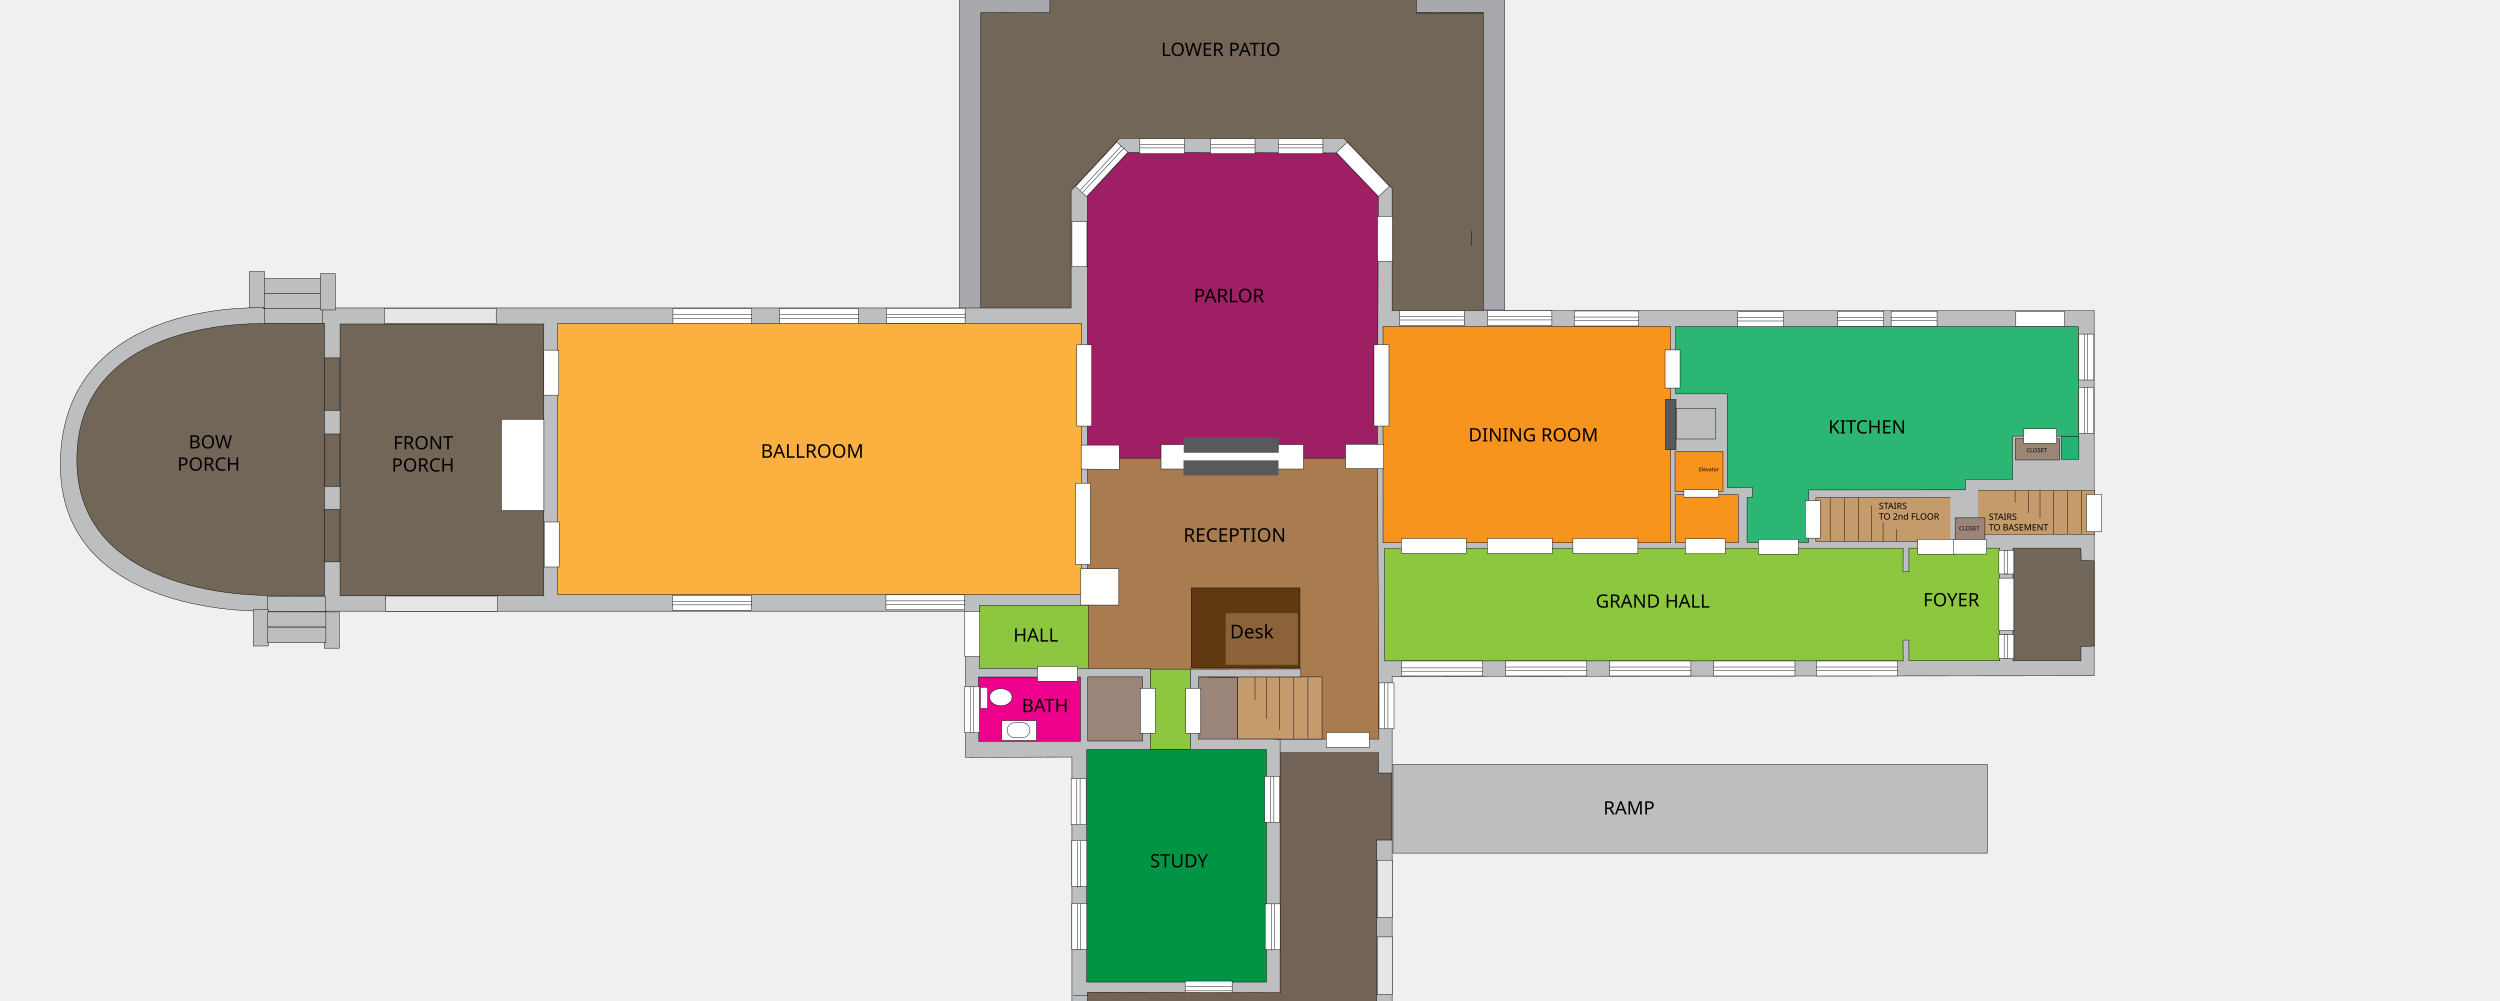
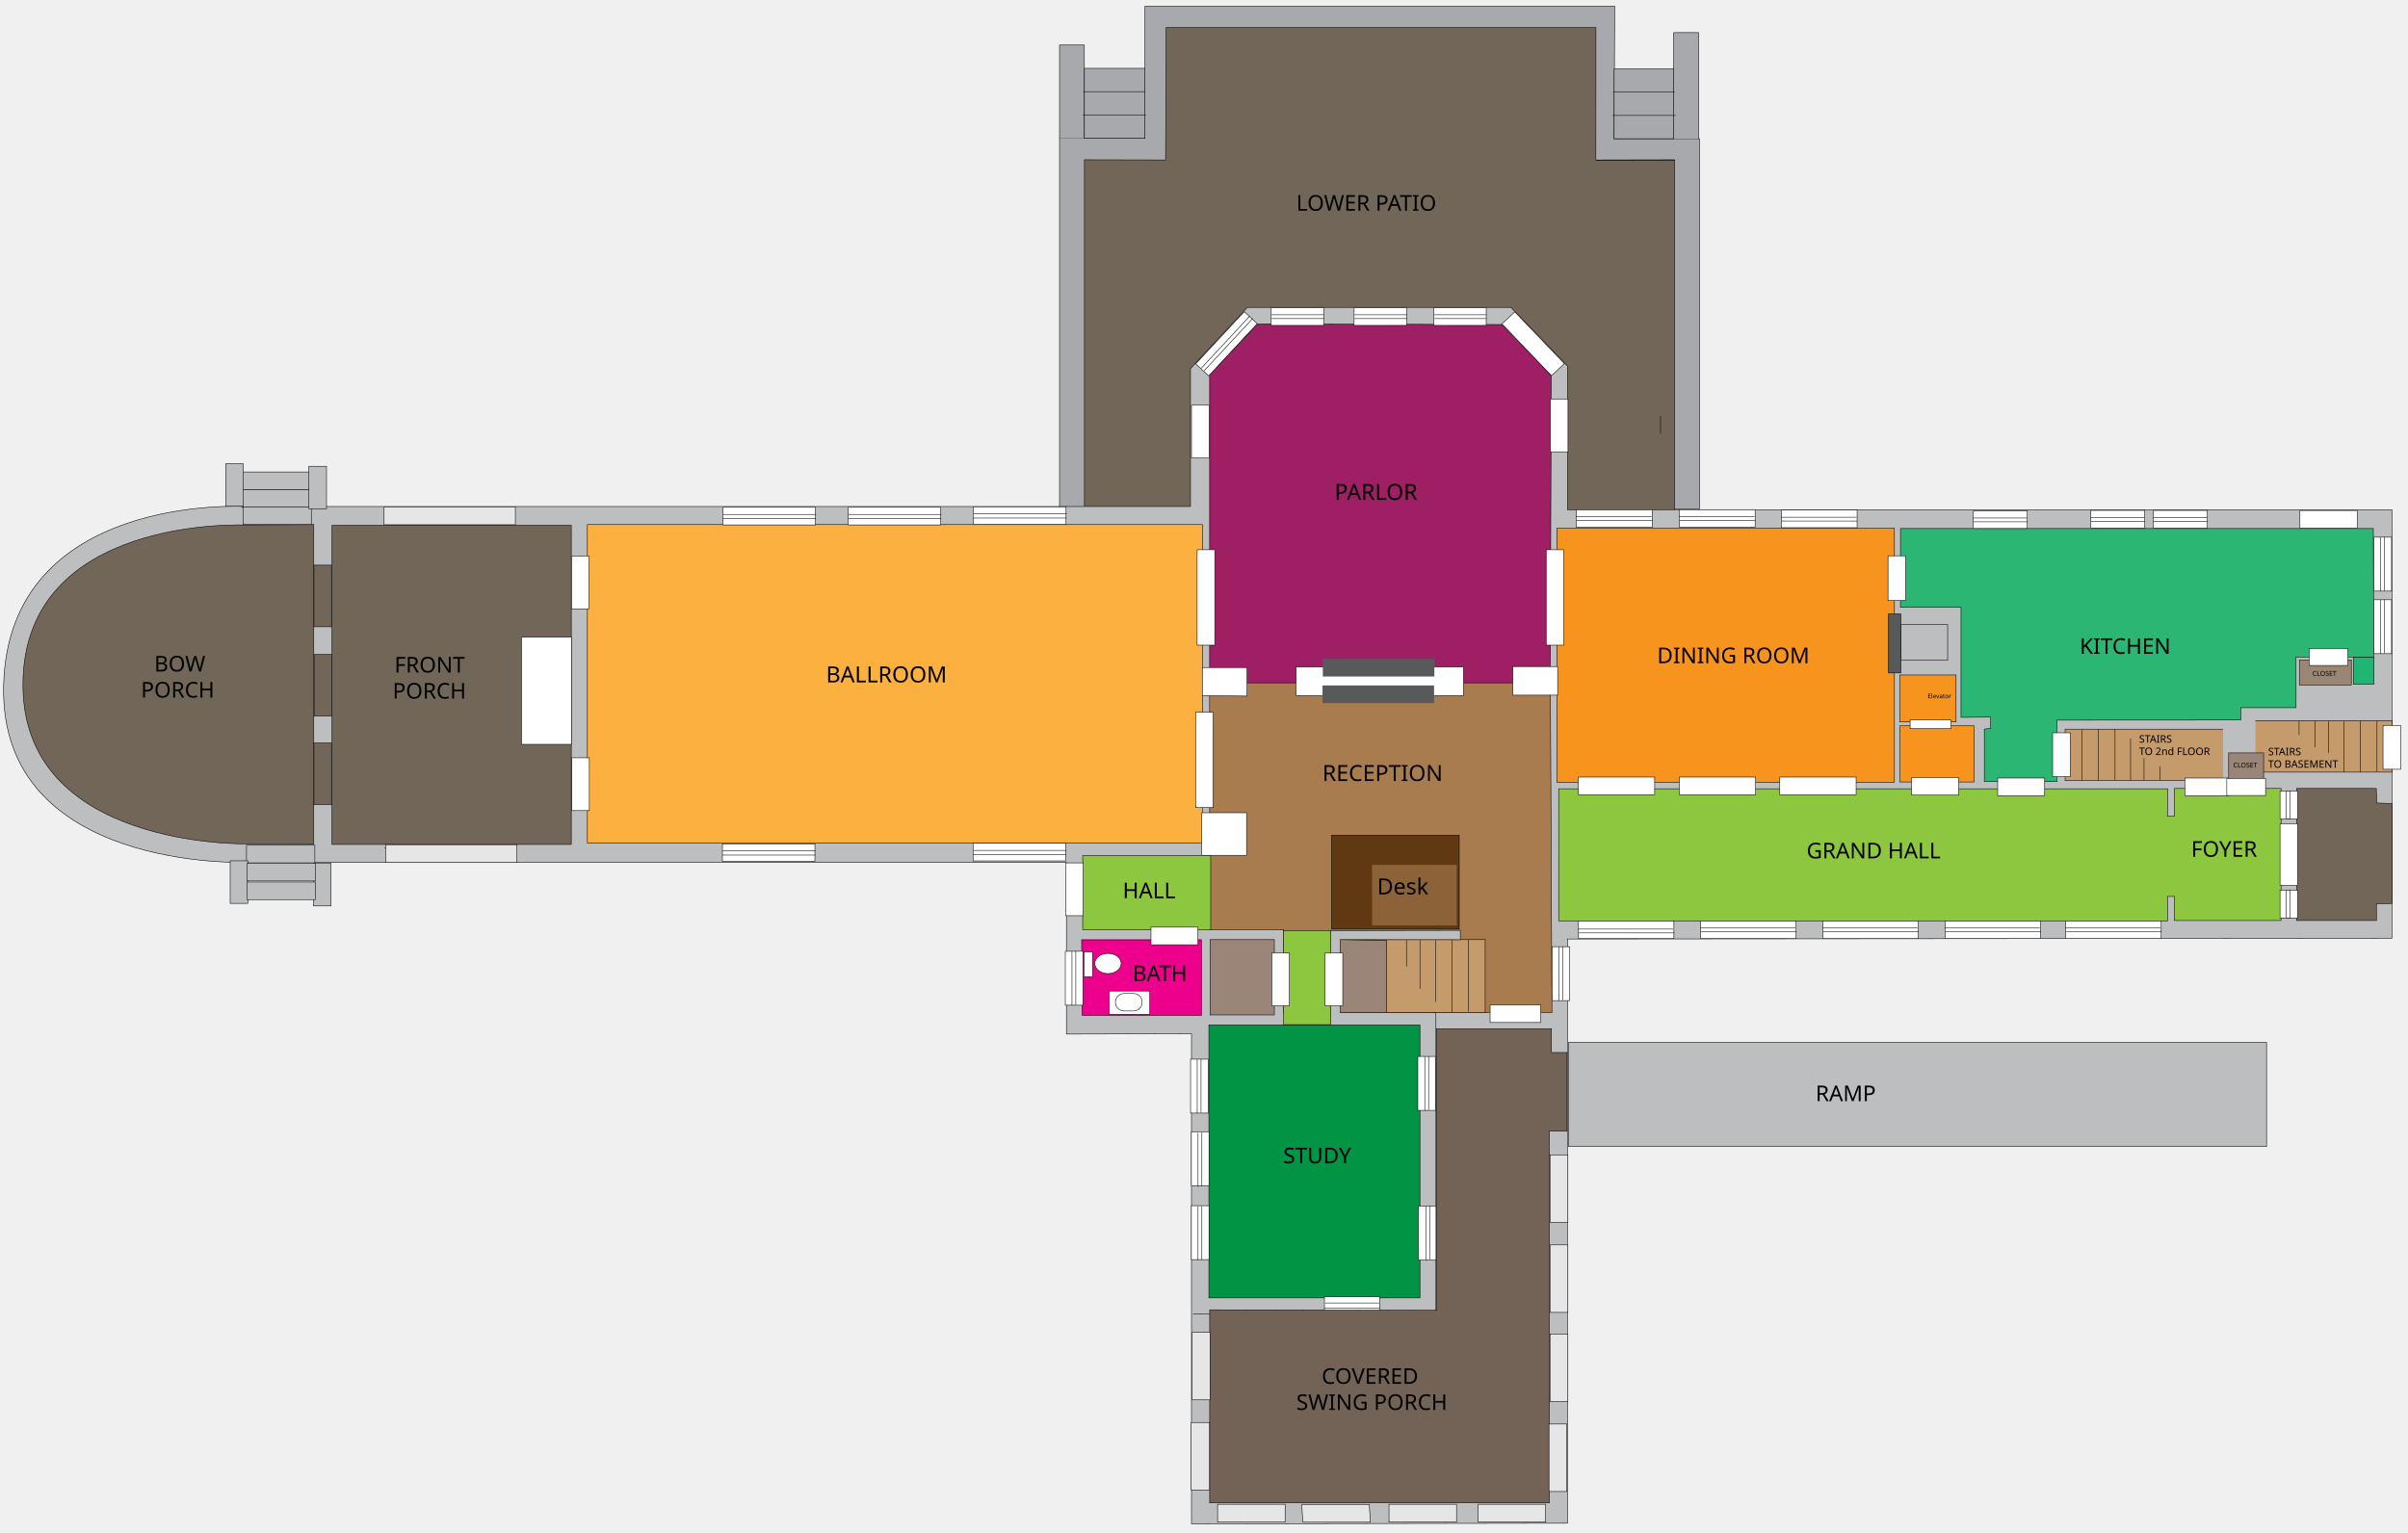
- <svg xmlns="http://www.w3.org/2000/svg" version="1.1" viewBox="0 0 5669.29 2267.72">
+ <svg xmlns="http://www.w3.org/2000/svg" version="1.1" viewBox="130 -280 4650 2960">
  <polygon fill="#A7A9AC" stroke="#000000" stroke-miterlimit="10" points="3412,703 2176,703 2176,-13 2341,-13 2341,-268   3247.999,-268 3247,-12 3412,-12 " />
-   <polygon id="lower-patio" fill="#726658" stroke="#000000" stroke-miterlimit="10" points="3363.922,708.127 2224.154,704.127 2224.154,28.668   2380.791,29.004 2381.784,-226.69 3211.861,-226.69 3211.692,28.979 3363.922,28.643 " />
+   <polygon id="lower-patio" class="area" fill="#726658" stroke="#000000" stroke-miterlimit="10" points="3363.922,708.127 2224.154,704.127 2224.154,28.668   2380.791,29.004 2381.784,-226.69 3211.861,-226.69 3211.692,28.979 3363.922,28.643 " />
  <path fill="#BCBEC0" stroke="#000000" stroke-miterlimit="10" d="M3156.934,2662.201v-1128.4l1591.979-1.385V704.515l-1591.979,0  V427.054l-0.02,0.157l-109.283-113.52h-508.717l-110,118.362v266.292H770.528H605.196c0,0-460.092-27.648-468.196,346.655  c-7.774,359.077,468.896,340.655,468.896,340.655l111.502,0.298l1471.958-0.033l0,331.482l241.484-0.623l0.005,946.596  L3156.934,2662.201z" />
  <polyline fill="#BCBEC0" stroke="#000000" stroke-miterlimit="10" points="2902.862,1676.012 2902.862,2258.012 2433.862,2258.012   " />
-   <rect x="2464.434" y="1699.749" fill="#009444" stroke="#000000" stroke-miterlimit="10" width="407.543" height="527.244" />
+   <rect id="study" class="area" x="2464.434" y="1699.749" fill="#009444" stroke="#000000" stroke-miterlimit="10" width="407.543" height="527.244" />
  <polygon id="parlor" class="area" fill="#9E1F63" stroke="#000000" stroke-miterlimit="10" points="3031.297,346.831 2558.58,345.831 2465.903,443.618   2465.903,1061.9 3123.541,1061.9 3125.541,445.618 " />
-   <polygon fill="#A97C50" stroke="#000000" stroke-miterlimit="10" points="3126.862,1676.012 2609,1676.012 2609,1516 2466,1516   2465.862,1039.012 3123.862,1039.012 " />
+   <polygon id="reception" class="area" fill="#A97C50" stroke="#000000" stroke-miterlimit="10" points="3126.862,1676.012 2609,1676.012 2609,1516 2466,1516   2465.862,1039.012 3123.862,1039.012 " />
  <path fill="#726658" stroke="#000000" stroke-miterlimit="10" d="M2583.58,449.877" />
  <path fill="#726658" stroke="#000000" stroke-miterlimit="10" d="M2583.58,449.877" />
  <rect id="ballroom" class="area" x="1264.291" y="733.297" fill="#FBB040" stroke="#000000" stroke-miterlimit="10" width="1187.716" height="615.119" />
  <rect x="1233.185" y="794.011" fill="#FFFFFF" stroke="#000000" stroke-miterlimit="10" width="34.016" height="102.047" />
  <rect x="1234.042" y="1183.727" fill="#FFFFFF" stroke="#000000" stroke-miterlimit="10" width="34.015" height="102.047" />
  <rect x="2441.757" y="781.909" fill="#FFFFFF" stroke="#000000" stroke-miterlimit="10" width="34.015" height="184.252" />
  <rect x="2438.757" y="1095.766" fill="#FFFFFF" stroke="#000000" stroke-miterlimit="10" width="34.016" height="184.252" />
  <rect x="2450.72" y="1289.869" fill="#FFFFFF" stroke="#000000" stroke-miterlimit="10" width="86.457" height="82.205" />
  <polygon fill="#FFFFFF" stroke="#000000" stroke-miterlimit="10" points="2538.177,1064.609 2451.72,1063.609 2451.72,1009.333   2538.177,1009.333 " />
-   <rect x="2220.72" y="1372.584" fill="#8DC63F" stroke="#000000" stroke-miterlimit="10" width="247.26" height="143.149" />
+   <rect id="hall" class="area" x="2220.72" y="1372.584" fill="#8DC63F" stroke="#000000" stroke-miterlimit="10" width="247.26" height="143.149" />
  <rect x="2187.899" y="1386.728" fill="#FFFFFF" stroke="#000000" stroke-miterlimit="10" width="34.016" height="102.047" />
  <polygon fill="#9B8579" stroke="#000000" stroke-miterlimit="10" points="2807.148,1676.297 2710.72,1676.297 2710.72,1534.727   2807.148,1536.727 " />
  <rect x="2466.72" y="1535.012" fill="#9B8579" stroke="#000000" stroke-miterlimit="10" width="124.143" height="145.429" />
-   <polygon fill="#EC008C" stroke="#000000" stroke-miterlimit="10" points="2218.72,1535.297 2450.005,1535.297 2450.005,1681.154   2219.72,1681.154 " />
+   <polygon id="bath" class="area" fill="#EC008C" stroke="#000000" stroke-miterlimit="10" points="2218.72,1535.297 2450.005,1535.297 2450.005,1681.154   2219.72,1681.154 " />
  <rect x="2632.862" y="1008.298" fill="#FFFFFF" stroke="#000000" stroke-miterlimit="10" width="323.149" height="55.275" />
-   <rect x="2701.291" y="1333.297" fill="#603913" stroke="#000000" stroke-miterlimit="10" width="246.614" height="181.418" />
+   <rect id="desk" class="area" x="2701.291" y="1333.297" fill="#603913" stroke="#000000" stroke-miterlimit="10" width="246.614" height="181.418" />
  <rect x="2683.862" y="1044.012" fill="#58595B" width="215.433" height="34.016" />
  <rect x="2684.433" y="992.726" fill="#58595B" width="215.433" height="34.016" />
  <rect id="front_porch" class="area" x="771.144" y="734.754" fill="#726658" stroke="#000000" stroke-miterlimit="10" width="462.047" height="616.378" />
  <rect x="1137.044" y="950.813" fill="#FFFFFF" stroke="#000000" stroke-miterlimit="10" width="96.378" height="206.929" />
-   <rect x="3136.291" y="740.44" fill="#F7941E" stroke="#000000" stroke-miterlimit="10" width="651.97" height="490.394" />
+   <rect id="dining-room" class="area" x="3136.291" y="740.44" fill="#F7941E" stroke="#000000" stroke-miterlimit="10" width="651.97" height="490.394" />
  <rect x="3051.436" y="1007.476" fill="#FFFFFF" stroke="#000000" stroke-miterlimit="10" width="86.456" height="55.276" />
  <rect x="3115.757" y="781.909" fill="#FFFFFF" stroke="#000000" stroke-miterlimit="10" width="34.016" height="184.252" />
  <rect x="3798.733" y="1122.017" fill="#F7941E" stroke="#000000" stroke-miterlimit="10" width="143.15" height="108.473" />
  <rect x="3798.478" y="1023.78" fill="#F7941E" stroke="#000000" stroke-miterlimit="10" width="108.803" height="90.709" />
  <text transform="matrix(1 0 0 1 3852.452 1068.694)" font-family="'MyriadPro-Regular'" font-size="12">Elevator</text>
-   <polygon fill="#2BB673" stroke="#000000" stroke-miterlimit="10" points="4713.862,989.012 4563.862,989.012 4563.862,1087.012   4457.122,1087.012 4456.862,1110.783 4101.862,1111.012 4101.862,1229.783 3961.862,1229.783 3961.861,1128.228 3974.165,1126.994   3973.861,1105.17 3916.861,1105.637 3916.861,893.185 3799.933,893.185 3799.933,740.847 4713.052,740.847 " />
+   <polygon id="kitchen" class="area" fill="#2BB673" stroke="#000000" stroke-miterlimit="10" points="4713.862,989.012 4563.862,989.012 4563.862,1087.012   4457.122,1087.012 4456.862,1110.783 4101.862,1111.012 4101.862,1229.783 3961.862,1229.783 3961.861,1128.228 3974.165,1126.994   3973.861,1105.17 3916.861,1105.637 3916.861,893.185 3799.933,893.185 3799.933,740.847 4713.052,740.847 " />
  <rect x="3775.862" y="793.555" fill="#FFFFFF" stroke="#000000" stroke-miterlimit="10" width="34.016" height="86.457" />
  <polygon fill="#8DC63F" stroke="#000000" stroke-miterlimit="10" points="4315.362,1451.512 4315.862,1498.714 3139.862,1498.714   3139.862,1243.596 4315.862,1243.596 4315.362,1296.512 4328.862,1296.512 4328.862,1243.012 4534.862,1243.012 4534.862,1498.012   4328.862,1498.012 4328.862,1451.511 " />
  <polygon fill="#726658" stroke="#000000" stroke-miterlimit="10" points="4748.862,1465.012 4719.014,1466.012 4719.078,1498.012   4564.862,1498.012 4564.862,1243.012 4718.775,1243.012 4719.535,1271.012 4748.862,1272.012 " />
  <rect x="4532.862" y="1311.012" fill="#FFFFFF" stroke="#000000" stroke-miterlimit="10" width="34.016" height="119.055" />
  <polyline fill="#C59B6C" stroke="#000000" stroke-miterlimit="10" points="4423.196,1227.618 4117.862,1227.618 4117.862,1128.405   4422.862,1128.405 " />
  <rect x="3801" y="926.5" fill="#BCBEC0" stroke="#000000" stroke-miterlimit="10" width="90" height="69" />
  <path fill="#BCBEC0" stroke="#000000" stroke-miterlimit="10" d="M2934.855,1699.264" />
  <path fill="#BCBEC0" stroke="#000000" stroke-miterlimit="10" d="M3008.557,1699.264" />
  <line fill="#BCBEC0" stroke="#000000" stroke-miterlimit="10" x1="3336.589" y1="523.624" x2="3336.589" y2="557.64" />
  <rect x="2352.65" y="1510.861" fill="#FFFFFF" stroke="#000000" stroke-miterlimit="10" width="90.709" height="34.016" />
-   <rect x="3158.862" y="1733.382" fill="#BCBEC0" stroke="#000000" stroke-miterlimit="10" width="1348" height="201.26" />
+   <rect id="ramp" class="area" x="3158.862" y="1733.382" fill="#BCBEC0" stroke="#000000" stroke-miterlimit="10" width="1348" height="201.26" />
  <rect x="4532.862" y="1247.831" fill="#FFFFFF" stroke="#000000" stroke-miterlimit="10" width="34.016" height="53.858" />
  <rect x="4532.862" y="1439.331" fill="#FFFFFF" stroke="#000000" stroke-miterlimit="10" width="34.016" height="53.858" />
  <rect x="4544.862" y="1248.012" fill="#FFFFFF" stroke="#000000" stroke-miterlimit="10" width="7.5" height="53.5" />
  <rect x="4544.862" y="1439.512" fill="#FFFFFF" stroke="#000000" stroke-miterlimit="10" width="7.5" height="53.5" />
  <rect x="3821.65" y="1221.861" fill="#FFFFFF" stroke="#000000" stroke-miterlimit="10" width="90.709" height="34.016" />
  <rect x="3987.65" y="1222.861" fill="#FFFFFF" stroke="#000000" stroke-miterlimit="10" width="90.709" height="34.016" />
  <rect x="4348.985" y="1222.861" fill="#FFFFFF" stroke="#000000" stroke-miterlimit="10" width="85.039" height="34.016" />
  <rect x="4093.729" y="1135.466" fill="#FFFFFF" stroke="#000000" stroke-miterlimit="10" width="34.016" height="84.858" />
  <polyline fill="#C59B6C" stroke="#000000" stroke-miterlimit="10" points="4485.308,1112.212 4749.308,1112.212 4749.642,1211.425   4485.308,1211.425 " />
  <rect x="1768.032" y="699.878" fill="#FFFFFF" stroke="#000000" stroke-miterlimit="10" width="178.583" height="34.016" />
  <line fill="#FFFFFF" stroke="#000000" stroke-miterlimit="10" x1="1768.532" y1="713.625" x2="1948.023" y2="713.625" />
  <line fill="#FFFFFF" stroke="#000000" stroke-miterlimit="10" x1="1768.038" y1="721.647" x2="1947.529" y2="721.647" />
  <rect x="2010.032" y="698.878" fill="#FFFFFF" stroke="#000000" stroke-miterlimit="10" width="178.583" height="34.016" />
  <line fill="#FFFFFF" stroke="#000000" stroke-miterlimit="10" x1="2010.532" y1="712.625" x2="2190.023" y2="712.625" />
  <line fill="#FFFFFF" stroke="#000000" stroke-miterlimit="10" x1="2010.038" y1="720.647" x2="2189.529" y2="720.647" />
  <rect x="1526.032" y="699.878" fill="#FFFFFF" stroke="#000000" stroke-miterlimit="10" width="178.583" height="34.016" />
  <line fill="#FFFFFF" stroke="#000000" stroke-miterlimit="10" x1="1526.532" y1="713.625" x2="1706.023" y2="713.625" />
  <line fill="#FFFFFF" stroke="#000000" stroke-miterlimit="10" x1="1526.038" y1="721.647" x2="1705.529" y2="721.647" />
  <rect x="2009.032" y="1348.879" fill="#FFFFFF" stroke="#000000" stroke-miterlimit="10" width="178.583" height="34.016" />
  <line fill="#FFFFFF" stroke="#000000" stroke-miterlimit="10" x1="2009.532" y1="1362.625" x2="2189.023" y2="1362.625" />
  <line fill="#FFFFFF" stroke="#000000" stroke-miterlimit="10" x1="2009.038" y1="1370.647" x2="2188.529" y2="1370.647" />
  <rect x="1525.032" y="1349.879" fill="#FFFFFF" stroke="#000000" stroke-miterlimit="10" width="178.583" height="34.016" />
  <line fill="#FFFFFF" stroke="#000000" stroke-miterlimit="10" x1="1525.532" y1="1363.625" x2="1705.023" y2="1363.625" />
  <line fill="#FFFFFF" stroke="#000000" stroke-miterlimit="10" x1="1525.038" y1="1371.647" x2="1704.529" y2="1371.647" />
  <rect x="3007.508" y="1661.004" fill="#FFFFFF" stroke="#000000" stroke-miterlimit="10" width="97.709" height="34.016" />
  <rect x="3178.197" y="1498.879" fill="#FFFFFF" stroke="#000000" stroke-miterlimit="10" width="184.252" height="34.016" />
  <line fill="#FFFFFF" stroke="#000000" stroke-miterlimit="10" x1="3177.532" y1="1514.625" x2="3361.023" y2="1514.625" />
  <line fill="#F7941E" stroke="#000000" stroke-miterlimit="10" x1="3178.862" y1="1522.012" x2="3363.114" y2="1522.012" />
  <g>
    <rect x="3414.197" y="1498.879" fill="#FFFFFF" stroke="#000000" stroke-miterlimit="10" width="184.252" height="34.016" />
    <line fill="#FFFFFF" stroke="#000000" stroke-miterlimit="10" x1="3413.532" y1="1512.625" x2="3597.023" y2="1512.625" />
    <line fill="#F7941E" stroke="#000000" stroke-miterlimit="10" x1="3414.862" y1="1520.012" x2="3599.114" y2="1520.012" />
  </g>
  <g>
    <rect x="3650.197" y="1498.879" fill="#FFFFFF" stroke="#000000" stroke-miterlimit="10" width="184.252" height="34.016" />
    <line fill="#FFFFFF" stroke="#000000" stroke-miterlimit="10" x1="3649.532" y1="1512.625" x2="3833.023" y2="1512.625" />
    <line fill="#F7941E" stroke="#000000" stroke-miterlimit="10" x1="3650.862" y1="1520.012" x2="3835.114" y2="1520.012" />
  </g>
  <g>
    <rect x="4119.197" y="1498.879" fill="#FFFFFF" stroke="#000000" stroke-miterlimit="10" width="184.252" height="34.016" />
    <line fill="#FFFFFF" stroke="#000000" stroke-miterlimit="10" x1="4118.532" y1="1512.625" x2="4302.023" y2="1512.625" />
    <line fill="#F7941E" stroke="#000000" stroke-miterlimit="10" x1="4119.862" y1="1520.012" x2="4304.114" y2="1520.012" />
  </g>
  <g>
    <rect x="3886.197" y="1498.879" fill="#FFFFFF" stroke="#000000" stroke-miterlimit="10" width="184.252" height="34.016" />
    <line fill="#FFFFFF" stroke="#000000" stroke-miterlimit="10" x1="3885.532" y1="1512.625" x2="4069.023" y2="1512.625" />
    <line fill="#F7941E" stroke="#000000" stroke-miterlimit="10" x1="3886.862" y1="1520.012" x2="4071.114" y2="1520.012" />
  </g>
  <g>
    <rect x="3174.082" y="704.543" fill="#FFFFFF" stroke="#000000" stroke-miterlimit="10" width="146.346" height="34.016" />
    <line fill="#FFFFFF" stroke="#000000" stroke-miterlimit="10" x1="3173.554" y1="718.289" x2="3319.295" y2="718.289" />
    <line fill="#F7941E" stroke="#000000" stroke-miterlimit="10" x1="3174.61" y1="725.676" x2="3320.955" y2="725.676" />
  </g>
  <g>
    <rect x="3372.895" y="704.385" fill="#FFFFFF" stroke="#000000" stroke-miterlimit="10" width="146.345" height="34.016" />
    <line fill="#FFFFFF" stroke="#000000" stroke-miterlimit="10" x1="3372.365" y1="718.131" x2="3518.106" y2="718.131" />
    <line fill="#F7941E" stroke="#000000" stroke-miterlimit="10" x1="3373.422" y1="725.518" x2="3519.767" y2="725.518" />
  </g>
  <g>
    <rect x="3569.814" y="705.276" fill="#FFFFFF" stroke="#000000" stroke-miterlimit="10" width="146.346" height="34.016" />
    <line fill="#FFFFFF" stroke="#000000" stroke-miterlimit="10" x1="3569.286" y1="719.022" x2="3715.027" y2="719.022" />
    <line fill="#F7941E" stroke="#000000" stroke-miterlimit="10" x1="3570.343" y1="726.409" x2="3716.688" y2="726.409" />
  </g>
  <rect x="3177.862" y="1221.012" fill="#FFFFFF" stroke="#000000" stroke-miterlimit="10" width="147.401" height="34.016" />
  <rect x="3372.862" y="1221.012" fill="#FFFFFF" stroke="#000000" stroke-miterlimit="10" width="147.401" height="34.016" />
  <rect x="3566.862" y="1221.012" fill="#FFFFFF" stroke="#000000" stroke-miterlimit="10" width="147.401" height="34.016" />
  <g>
    <rect x="4714.204" y="757.618" fill="#FFFFFF" stroke="#000000" stroke-miterlimit="10" width="34.016" height="104.131" />
    <line fill="#FFFFFF" stroke="#000000" stroke-miterlimit="10" x1="4734.474" y1="757.242" x2="4734.474" y2="860.943" />
    <line fill="#F7941E" stroke="#000000" stroke-miterlimit="10" x1="4727.087" y1="757.994" x2="4727.087" y2="862.124" />
  </g>
  <rect x="4571.304" y="706.021" fill="#FFFFFF" stroke="#000000" stroke-miterlimit="10" width="110.551" height="34.016" />
  <g>
    <rect x="4714.161" y="878.519" fill="#FFFFFF" stroke="#000000" stroke-miterlimit="10" width="34.016" height="104.131" />
    <line fill="#FFFFFF" stroke="#000000" stroke-miterlimit="10" x1="4734.431" y1="878.143" x2="4734.431" y2="981.844" />
    <line fill="#F7941E" stroke="#000000" stroke-miterlimit="10" x1="4727.044" y1="878.895" x2="4727.044" y2="983.025" />
  </g>
  <g>
    <rect x="4167.623" y="705.838" fill="#FFFFFF" stroke="#000000" stroke-miterlimit="10" width="104.131" height="34.016" />
    <line fill="#FFFFFF" stroke="#000000" stroke-miterlimit="10" x1="4167.247" y1="719.584" x2="4270.948" y2="719.584" />
    <line fill="#F7941E" stroke="#000000" stroke-miterlimit="10" x1="4167.999" y1="726.971" x2="4272.129" y2="726.971" />
  </g>
  <g>
    <rect x="4288.524" y="705.881" fill="#FFFFFF" stroke="#000000" stroke-miterlimit="10" width="104.131" height="34.016" />
    <line fill="#FFFFFF" stroke="#000000" stroke-miterlimit="10" x1="4288.147" y1="719.627" x2="4391.849" y2="719.627" />
    <line fill="#F7941E" stroke="#000000" stroke-miterlimit="10" x1="4288.899" y1="727.014" x2="4393.03" y2="727.014" />
  </g>
  <g>
    <line fill="#FFFFFF" stroke="#000000" stroke-miterlimit="10" x1="2891.9" y1="2050.309" x2="2891.9" y2="2154.01" />
    <line fill="#F7941E" stroke="#000000" stroke-miterlimit="10" x1="2884.514" y1="2051.061" x2="2884.514" y2="2155.191" />
    <rect x="2869.041" y="2049.718" fill="#FFFFFF" stroke="#000000" stroke-miterlimit="10" width="34.016" height="104.131" />
  </g>
  <g>
    <rect x="2429.03" y="1765.878" fill="#FFFFFF" stroke="#000000" stroke-miterlimit="10" width="34.016" height="104.131" />
    <line fill="#FFFFFF" stroke="#000000" stroke-miterlimit="10" x1="2449.3" y1="1765.501" x2="2449.3" y2="1869.202" />
    <line fill="#F7941E" stroke="#000000" stroke-miterlimit="10" x1="2441.913" y1="1766.253" x2="2441.913" y2="1870.384" />
  </g>
  <g>
    <rect x="2430.62" y="1905.949" fill="#FFFFFF" stroke="#000000" stroke-miterlimit="10" width="34.016" height="104.131" />
    <line fill="#FFFFFF" stroke="#000000" stroke-miterlimit="10" x1="2450.889" y1="1907.572" x2="2450.889" y2="2011.273" />
    <line fill="#F7941E" stroke="#000000" stroke-miterlimit="10" x1="2443.502" y1="1908.324" x2="2443.502" y2="2012.455" />
  </g>
  <g>
    <rect x="2430.62" y="2048.896" fill="#FFFFFF" stroke="#000000" stroke-miterlimit="10" width="34.016" height="104.131" />
    <line fill="#FFFFFF" stroke="#000000" stroke-miterlimit="10" x1="2450.89" y1="2049.52" x2="2450.89" y2="2153.221" />
    <line fill="#F7941E" stroke="#000000" stroke-miterlimit="10" x1="2443.503" y1="2050.271" x2="2443.503" y2="2154.402" />
  </g>
  <g>
    <rect x="2187.161" y="1557.52" fill="#FFFFFF" stroke="#000000" stroke-miterlimit="10" width="34.016" height="104.131" />
    <line fill="#FFFFFF" stroke="#000000" stroke-miterlimit="10" x1="2207.431" y1="1557.143" x2="2207.431" y2="1660.844" />
    <line fill="#F7941E" stroke="#000000" stroke-miterlimit="10" x1="2200.044" y1="1557.895" x2="2200.044" y2="1662.025" />
  </g>
  <g>
    <rect x="2429.626" y="366.977" transform="matrix(0.6806 -0.7326 0.7326 0.6806 516.5906 1953.049)" fill="#FFFFFF" stroke="#000000" stroke-miterlimit="10" width="137.713" height="34.016" />
    <line fill="#FFFFFF" stroke="#000000" stroke-miterlimit="10" x1="2449.801" y1="431.199" x2="2543.147" y2="330.726" />
    <line fill="#F7941E" stroke="#000000" stroke-miterlimit="10" x1="2455.248" y1="436.188" x2="2548.982" y2="335.298" />
  </g>
  <g>
    <rect x="2584.861" y="314.543" fill="#FFFFFF" stroke="#000000" stroke-miterlimit="10" width="101.176" height="34.016" />
    <line fill="#FFFFFF" stroke="#000000" stroke-miterlimit="10" x1="2585.693" y1="328.022" x2="2686.452" y2="328.022" />
    <line fill="#F7941E" stroke="#000000" stroke-miterlimit="10" x1="2585.732" y1="335.409" x2="2686.908" y2="335.409" />
  </g>
  <g>
    <rect x="2744.861" y="314.543" fill="#FFFFFF" stroke="#000000" stroke-miterlimit="10" width="101.176" height="34.016" />
    <line fill="#FFFFFF" stroke="#000000" stroke-miterlimit="10" x1="2745.693" y1="328.022" x2="2846.452" y2="328.022" />
    <line fill="#F7941E" stroke="#000000" stroke-miterlimit="10" x1="2745.732" y1="335.409" x2="2846.908" y2="335.409" />
  </g>
  <g>
    <rect x="2898.861" y="314.543" fill="#FFFFFF" stroke="#000000" stroke-miterlimit="10" width="101.176" height="34.016" />
    <line fill="#FFFFFF" stroke="#000000" stroke-miterlimit="10" x1="2899.693" y1="328.022" x2="3000.452" y2="328.022" />
    <line fill="#F7941E" stroke="#000000" stroke-miterlimit="10" x1="2899.732" y1="335.409" x2="3000.908" y2="335.409" />
  </g>
  <polygon fill="#FFFFFF" stroke="#000000" stroke-miterlimit="10" points="3030.424,345.771 3126.156,445.724 3150.844,422.325   3055.113,322.371 " />
  <rect x="2430.818" y="502.676" fill="#FFFFFF" stroke="#000000" stroke-miterlimit="10" width="34.016" height="102.047" />
  <rect x="3123.888" y="490.674" fill="#FFFFFF" stroke="#000000" stroke-miterlimit="10" width="34.016" height="102.047" />
  <g>
    <rect x="3940.696" y="706.804" fill="#FFFFFF" stroke="#000000" stroke-miterlimit="10" width="104.131" height="34.015" />
    <line fill="#FFFFFF" stroke="#000000" stroke-miterlimit="10" x1="3940.321" y1="720.55" x2="4044.022" y2="720.55" />
    <line fill="#F7941E" stroke="#000000" stroke-miterlimit="10" x1="3941.073" y1="727.937" x2="4045.202" y2="727.937" />
  </g>
  <rect x="3776.707" y="905.814" fill="#58595B" stroke="#000000" stroke-miterlimit="10" width="24.003" height="114.011" />
  <g>
    <rect x="2687.585" y="2224.804" fill="#FFFFFF" stroke="#000000" stroke-miterlimit="10" width="106.551" height="34.016" />
    <line fill="#F7941E" stroke="#000000" stroke-miterlimit="10" x1="2688.848" y1="2236.798" x2="2792.979" y2="2236.798" />
    <line fill="#FFFFFF" stroke="#000000" stroke-miterlimit="10" x1="2687.14" y1="2246.999" x2="2794.529" y2="2246.999" />
  </g>
  <text transform="matrix(1 0 0 1 1725.147 1038.095)" font-family="'ArialMT'" font-size="43">BALLROOM</text>
  <text transform="matrix(1 0 0 1 2707.097 685.6133)" font-family="'ArialMT'" font-size="43">PARLOR</text>
  <text transform="matrix(1 0 0 1 2683.598 1228.586)" font-family="'ArialMT'" font-size="43">RECEPTION</text>
  <rect x="2779.594" y="1390.578" fill="#8C6339" width="163.491" height="116.994" />
  <g>
    <ellipse fill="#FFFFFF" stroke="#000000" stroke-miterlimit="10" cx="2269.619" cy="1581.068" rx="25.499" ry="19.499" />
    <rect x="2223.122" y="1558.569" fill="#FFFFFF" stroke="#000000" stroke-miterlimit="10" width="16.499" height="47.998" />
  </g>
  <path fill="#8DC63F" stroke="#000000" stroke-miterlimit="10" d="M3155.878,1732.434" />
  <path fill="#8DC63F" stroke="#000000" stroke-miterlimit="10" d="M2929.106,1732.434" />
  <rect x="2867.868" y="1760.595" fill="#FFFFFF" stroke="#000000" stroke-miterlimit="10" width="34.016" height="104.131" />
  <line fill="#FFFFFF" stroke="#000000" stroke-miterlimit="10" x1="2888.722" y1="1760.185" x2="2888.722" y2="1863.886" />
  <line fill="#F7941E" stroke="#000000" stroke-miterlimit="10" x1="2881.335" y1="1760.937" x2="2881.335" y2="1865.067" />
  <line fill="#FFFFFF" stroke="#000000" stroke-miterlimit="10" x1="2890.657" y1="2048.976" x2="2890.657" y2="2152.677" />
  <line fill="#F7941E" stroke="#000000" stroke-miterlimit="10" x1="2883.271" y1="2049.728" x2="2883.271" y2="2153.858" />
-   <path id="bow_porch" fill="#726658" stroke="#000000" stroke-miterlimit="10" d="M735.95,1350.436l-128.25-0.408  c-4.997-0.088-433.367,8.584-433.367-307.027c0-328.897,429.37-308.94,432.758-308.893l128.859-0.853V1350.436z" />
+   <path id="bow-porch" class="area" fill="#726658" stroke="#000000" stroke-miterlimit="10" d="M735.95,1350.436l-128.25-0.408  c-4.997-0.088-433.367,8.584-433.367-307.027c0-328.897,429.37-308.94,432.758-308.893l128.859-0.853V1350.436z" />
  <line fill="#726658" stroke="#000000" stroke-miterlimit="10" x1="872.189" y1="1357.578" x2="1127.307" y2="1357.578" />
  <rect x="874.689" y="1351.579" fill="#E6E6E6" stroke="#000000" stroke-miterlimit="10" width="253.487" height="34.498" />
  <rect x="871.704" y="699.097" fill="#E6E6E6" stroke="#000000" stroke-miterlimit="10" width="253.487" height="34.498" />
  <rect x="736.197" y="811.606" fill="#726658" stroke="#000000" stroke-miterlimit="10" width="34.016" height="119.055" />
  <rect x="736.722" y="984.107" fill="#726658" stroke="#000000" stroke-miterlimit="10" width="34.016" height="119.055" />
  <rect x="736.222" y="1155.1" fill="#726658" stroke="#000000" stroke-miterlimit="10" width="34.016" height="119.055" />
  <path fill="#726658" stroke="#000000" stroke-miterlimit="10" d="M735.674,1044.333" />
  <path fill="#726658" stroke="#000000" stroke-miterlimit="10" d="M178.666,1044.333" />
  <g>
    <rect x="3127.204" y="1548.618" fill="#FFFFFF" stroke="#000000" stroke-miterlimit="10" width="34.016" height="104.131" />
    <line fill="#FFFFFF" stroke="#000000" stroke-miterlimit="10" x1="3147.474" y1="1548.242" x2="3147.474" y2="1651.943" />
    <line fill="#F7941E" stroke="#000000" stroke-miterlimit="10" x1="3140.087" y1="1548.994" x2="3140.087" y2="1653.124" />
  </g>
-   <polygon fill="#736357" stroke="#000000" stroke-miterlimit="10" points="2904,1707 3126,1707 3126,1753 3156,1753 3156,1905   3122,1905 3122,2623 2466,2623 2466,2249.993 2904,2250.993 " />
+   <polygon id="covered-swing-porch" class="area" fill="#736357" stroke="#000000" stroke-miterlimit="10" points="2904,1707 3126,1707 3126,1753 3156,1753 3156,1905   3122,1905 3122,2623 2466,2623 2466,2249.993 2904,2250.993 " />
  <rect x="2807" y="1535" fill="#C59B6C" stroke="#000000" stroke-miterlimit="10" width="191" height="141" />
  <line fill="#C59B6C" stroke="#000000" stroke-miterlimit="10" x1="2966" y1="1535" x2="2966" y2="1674" />
  <line fill="#C59B6C" stroke="#000000" stroke-miterlimit="10" x1="2934" y1="1536" x2="2934" y2="1675" />
  <line fill="#C59B6C" stroke="#000000" stroke-miterlimit="10" x1="2902" y1="1536" x2="2902" y2="1655" />
  <line fill="#C59B6C" stroke="#000000" stroke-miterlimit="10" x1="2872" y1="1536" x2="2872" y2="1630" />
  <line fill="#C59B6C" stroke="#000000" stroke-miterlimit="10" x1="2846" y1="1536" x2="2846" y2="1587" />
  <path fill="#8DC63F" stroke="#000000" stroke-miterlimit="10" d="M3974,1229.834" />
  <path fill="#8DC63F" stroke="#000000" stroke-miterlimit="10" d="M3974,1132.04" />
  <rect x="3818.586" y="1110.535" fill="#FFFFFF" stroke="#000000" stroke-miterlimit="10" width="78.939" height="16.861" />
  <rect x="4570.191" y="994.808" fill="#998675" stroke="#000000" stroke-miterlimit="10" width="100.398" height="48.283" />
  <rect x="4674.422" y="989.443" fill="#21B573" stroke="#000000" stroke-miterlimit="10" width="39.853" height="52.115" />
  <rect x="4589.036" y="972.36" fill="#FFFFFF" stroke="#000000" stroke-miterlimit="10" width="74.867" height="33.016" />
  <rect x="4433.695" y="1174.346" fill="#9B8579" stroke="#000000" stroke-miterlimit="10" width="67.5" height="53" />
  <line fill="#C59B6C" stroke="#000000" stroke-miterlimit="10" x1="4720.152" y1="1112.384" x2="4720.152" y2="1210.384" />
  <line fill="#C59B6C" stroke="#000000" stroke-miterlimit="10" x1="4688.152" y1="1112.384" x2="4688.152" y2="1211.384" />
  <line fill="#C59B6C" stroke="#000000" stroke-miterlimit="10" x1="4656.152" y1="1113.384" x2="4656.152" y2="1211.384" />
  <line fill="#C59B6C" stroke="#000000" stroke-miterlimit="10" x1="4626.152" y1="1113.384" x2="4626.152" y2="1174.384" />
  <line fill="#C59B6C" stroke="#000000" stroke-miterlimit="10" x1="4600.152" y1="1112.384" x2="4600.152" y2="1163.384" />
  <line fill="#BCBEC0" stroke="#000000" stroke-miterlimit="10" x1="4569.659" y1="1112.834" x2="4569.659" y2="1139.658" />
  <line fill="#C59B6C" stroke="#000000" stroke-miterlimit="10" x1="4150.263" y1="1227.555" x2="4150.263" y2="1129.555" />
  <line fill="#C59B6C" stroke="#000000" stroke-miterlimit="10" x1="4182.263" y1="1227.555" x2="4182.263" y2="1128.555" />
  <line fill="#C59B6C" stroke="#000000" stroke-miterlimit="10" x1="4214.263" y1="1226.555" x2="4214.263" y2="1128.555" />
  <line fill="#C59B6C" stroke="#000000" stroke-miterlimit="10" x1="4244.263" y1="1227.555" x2="4244.263" y2="1146.555" />
  <line fill="#C59B6C" stroke="#000000" stroke-miterlimit="10" x1="4270.263" y1="1227.555" x2="4270.263" y2="1184.555" />
  <line fill="#BCBEC0" stroke="#000000" stroke-miterlimit="10" x1="4300.756" y1="1227.104" x2="4300.756" y2="1200.28" />
  <rect x="4731.783" y="1121.075" fill="#FFFFFF" stroke="#000000" stroke-miterlimit="10" width="34.016" height="84.858" />
  <rect x="4430.071" y="1223.528" fill="#FFFFFF" stroke="#000000" stroke-miterlimit="10" width="74.867" height="33.016" />
  <text transform="matrix(1 0 0 1 4509.945 1178.913)">
    <tspan x="0" y="0" font-family="'ArialMT'" font-size="20">STAIRS</tspan>
    <tspan x="0" y="24" font-family="'ArialMT'" font-size="20">TO BASEMENT</tspan>
  </text>
  <text transform="matrix(1 0 0 1 4260.706 1154.392)">
    <tspan x="0" y="0" font-family="'ArialMT'" font-size="20">STAIRS</tspan>
    <tspan x="0" y="24" font-family="'ArialMT'" font-size="20">TO 2nd FLOOR</tspan>
  </text>
  <text transform="matrix(1 0 0 1 4442.438 1202.504)" font-family="'ArialMT'" font-size="13">CLOSET</text>
  <text transform="matrix(1 0 0 1 4361.198 1374.943)" font-family="'ArialMT'" font-size="42">FOYER</text>
  <text transform="matrix(1 0 0 1 3618.507 1378.009)" font-family="'ArialMT'" font-size="42">GRAND HALL</text>
  <text transform="matrix(1 0 0 1 3330 1001)" font-family="'ArialMT'" font-size="42">DINING ROOM</text>
  <text transform="matrix(1 0 0 1 4146 983)" font-family="'ArialMT'" font-size="42">KITCHEN</text>
  <text transform="matrix(1 0 0 1 4595.438 1025.504)" font-family="'ArialMT'" font-size="13">CLOSET</text>
  <text transform="matrix(1 0 0 1 2789.291 1447.583)" font-family="'MyriadPro-Regular'" font-size="43">Desk</text>
  <text transform="matrix(1 0 0 1 3636 1847)" font-family="'ArialMT'" font-size="42">RAMP</text>
  <text transform="matrix(1 0 0 1 2608 1967)" font-family="'ArialMT'" font-size="42">STUDY</text>
  <text transform="matrix(1 0 0 1 2317 1615)" font-family="'ArialMT'" font-size="42">BATH</text>
  <text transform="matrix(1 0 0 1 2298 1455)" font-family="'ArialMT'" font-size="42">HALL</text>
  <text transform="matrix(1 0 0 1 427.8379 1017)">
    <tspan x="0" y="0" font-family="'ArialMT'" font-size="42">BOW</tspan>
    <tspan x="-25.676" y="50.4" font-family="'ArialMT'" font-size="42">PORCH</tspan>
  </text>
  <text transform="matrix(1 0 0 1 891.6792 1019)">
    <tspan x="0" y="0" font-family="'ArialMT'" font-size="42">FRONT</tspan>
    <tspan x="-3.517" y="50.4" font-family="'ArialMT'" font-size="42">PORCH</tspan>
  </text>
  <text transform="matrix(1 0 0 1 2682.148 2393)">
    <tspan x="0" y="0" font-family="'ArialMT'" font-size="42">COVERED</tspan>
    <tspan x="-48.983" y="50.4" font-family="'ArialMT'" font-size="42">SWING PORCH</tspan>
  </text>
  <rect x="2984.236" y="2625.579" fill="#E6E6E6" stroke="#000000" stroke-miterlimit="10" width="130.394" height="34.498" />
  <rect x="2812.236" y="2625.579" fill="#E6E6E6" stroke="#000000" stroke-miterlimit="10" width="130.394" height="34.498" />
  <rect x="2481.236" y="2625.579" fill="#E6E6E6" stroke="#000000" stroke-miterlimit="10" width="130.394" height="34.498" />
  <polygon fill="#E6E6E6" stroke="#000000" stroke-miterlimit="10" points="2776.197,2660.249 2645.803,2660.249 2643.803,2625.751   2774.197,2625.751 " />
  <rect x="3123.185" y="1950.631" fill="#E6E6E6" stroke="#000000" stroke-miterlimit="10" width="34.498" height="130.395" />
  <rect x="3123.185" y="2124.631" fill="#E6E6E6" stroke="#000000" stroke-miterlimit="10" width="34.498" height="130.395" />
  <rect x="3123.185" y="2296.631" fill="#E6E6E6" stroke="#000000" stroke-miterlimit="10" width="34.498" height="130.395" />
  <rect x="3121.185" y="2470.631" fill="#E6E6E6" stroke="#000000" stroke-miterlimit="10" width="34.498" height="130.395" />
  <rect x="2432.185" y="2293.631" fill="#E6E6E6" stroke="#000000" stroke-miterlimit="10" width="34.498" height="130.395" />
  <rect x="2430.185" y="2467.631" fill="#E6E6E6" stroke="#000000" stroke-miterlimit="10" width="35.498" height="130.395" />
  <g>
    <rect x="2271.639" y="1634.245" fill="#FFFFFF" stroke="#000000" stroke-miterlimit="10" width="78.757" height="45.004" />
    <path fill="#FFFFFF" stroke="#000000" stroke-miterlimit="10" d="M2335.645,1655.873c0,9.32-7.556,16.876-16.876,16.876h-18.001   c-9.321,0-16.876-7.556-16.876-16.876l0,0c0-9.321,7.556-16.877,16.876-16.877h18.001   C2328.089,1638.996,2335.645,1646.552,2335.645,1655.873L2335.645,1655.873z" />
  </g>
  <path fill="#726658" stroke="#000000" stroke-miterlimit="10" d="M2654.813-226.487" />
  <path fill="#726658" stroke="#000000" stroke-miterlimit="10" d="M2654.813,25.796" />
  <line fill="#726658" stroke="#000000" stroke-miterlimit="10" x1="3212.049" y1="29.662" x2="3363.703" y2="29.662" />
  <polyline fill="#A7A9AC" stroke="#000000" stroke-miterlimit="10" points="2176,-13 2176,-193 2224,-193 2224,-13 " />
  <polyline fill="#A7A9AC" stroke="#000000" stroke-miterlimit="10" points="3362,-12 3362,-217 3410,-217 3410,-12 " />
  <rect x="2224" y="-148" fill="#A7A9AC" stroke="#000000" stroke-miterlimit="10" width="117" height="135" />
  <line fill="#A7A9AC" stroke="#000000" stroke-miterlimit="10" x1="2222" y1="-103" x2="2341" y2="-103" />
  <line fill="#A7A9AC" stroke="#000000" stroke-miterlimit="10" x1="2221" y1="-58" x2="2343" y2="-58" />
  <rect x="3247" y="-147" fill="#A7A9AC" stroke="#000000" stroke-miterlimit="10" width="115" height="135" />
  <line fill="#A7A9AC" stroke="#000000" stroke-miterlimit="10" x1="3245" y1="-102" x2="3364" y2="-102" />
  <line fill="#A7A9AC" stroke="#000000" stroke-miterlimit="10" x1="3244" y1="-57" x2="3366" y2="-57" />
  <text transform="matrix(1 0 0 1 2633.148 127)" font-family="'ArialMT'" font-size="42">LOWER PATIO</text>
  <rect x="2608.434" y="1517.439" fill="#8DC63F" stroke="#000000" stroke-miterlimit="10" width="90.709" height="181.767" />
  <rect x="2585.899" y="1560.728" fill="#FFFFFF" stroke="#000000" stroke-miterlimit="10" width="34.016" height="102.047" />
  <polyline fill="#BCBEC0" stroke="#000000" stroke-miterlimit="10" points="2901.862,1676.012 2718,1676 2717.937,1534.999   2950.025,1535.186 2950,1517 2699.143,1517.439 2699.143,1699.206 " />
  <rect x="2688.899" y="1560.728" fill="#FFFFFF" stroke="#000000" stroke-miterlimit="10" width="34.016" height="102.047" />
  <rect x="597.202" y="666.105" fill="#BCBEC0" stroke="#000000" stroke-miterlimit="10" width="131.993" height="34.016" />
  <rect x="597.198" y="631.629" fill="#BCBEC0" stroke="#000000" stroke-miterlimit="10" width="131.993" height="34.016" />
  <rect x="565.704" y="615.704" fill="#BCBEC0" stroke="#000000" stroke-miterlimit="10" width="34.016" height="82.205" />
  <rect x="599.198" y="699.125" fill="#BCBEC0" stroke="#000000" stroke-miterlimit="10" width="131.993" height="34.016" />
  <rect x="726.504" y="620.648" fill="#BCBEC0" stroke="#000000" stroke-miterlimit="10" width="34.016" height="82.205" />
  <rect x="605.991" y="1352.65" fill="#BCBEC0" stroke="#000000" stroke-miterlimit="10" width="131.993" height="34.016" />
  <rect x="574.497" y="1382.725" fill="#BCBEC0" stroke="#000000" stroke-miterlimit="10" width="34.016" height="82.205" />
  <rect x="735.297" y="1387.67" fill="#BCBEC0" stroke="#000000" stroke-miterlimit="10" width="34.016" height="82.205" />
  <rect x="606.991" y="1387.65" fill="#BCBEC0" stroke="#000000" stroke-miterlimit="10" width="131.993" height="34.016" />
  <rect x="606.991" y="1423.65" fill="#BCBEC0" stroke="#000000" stroke-miterlimit="10" width="131.993" height="34.016" />
</svg>
